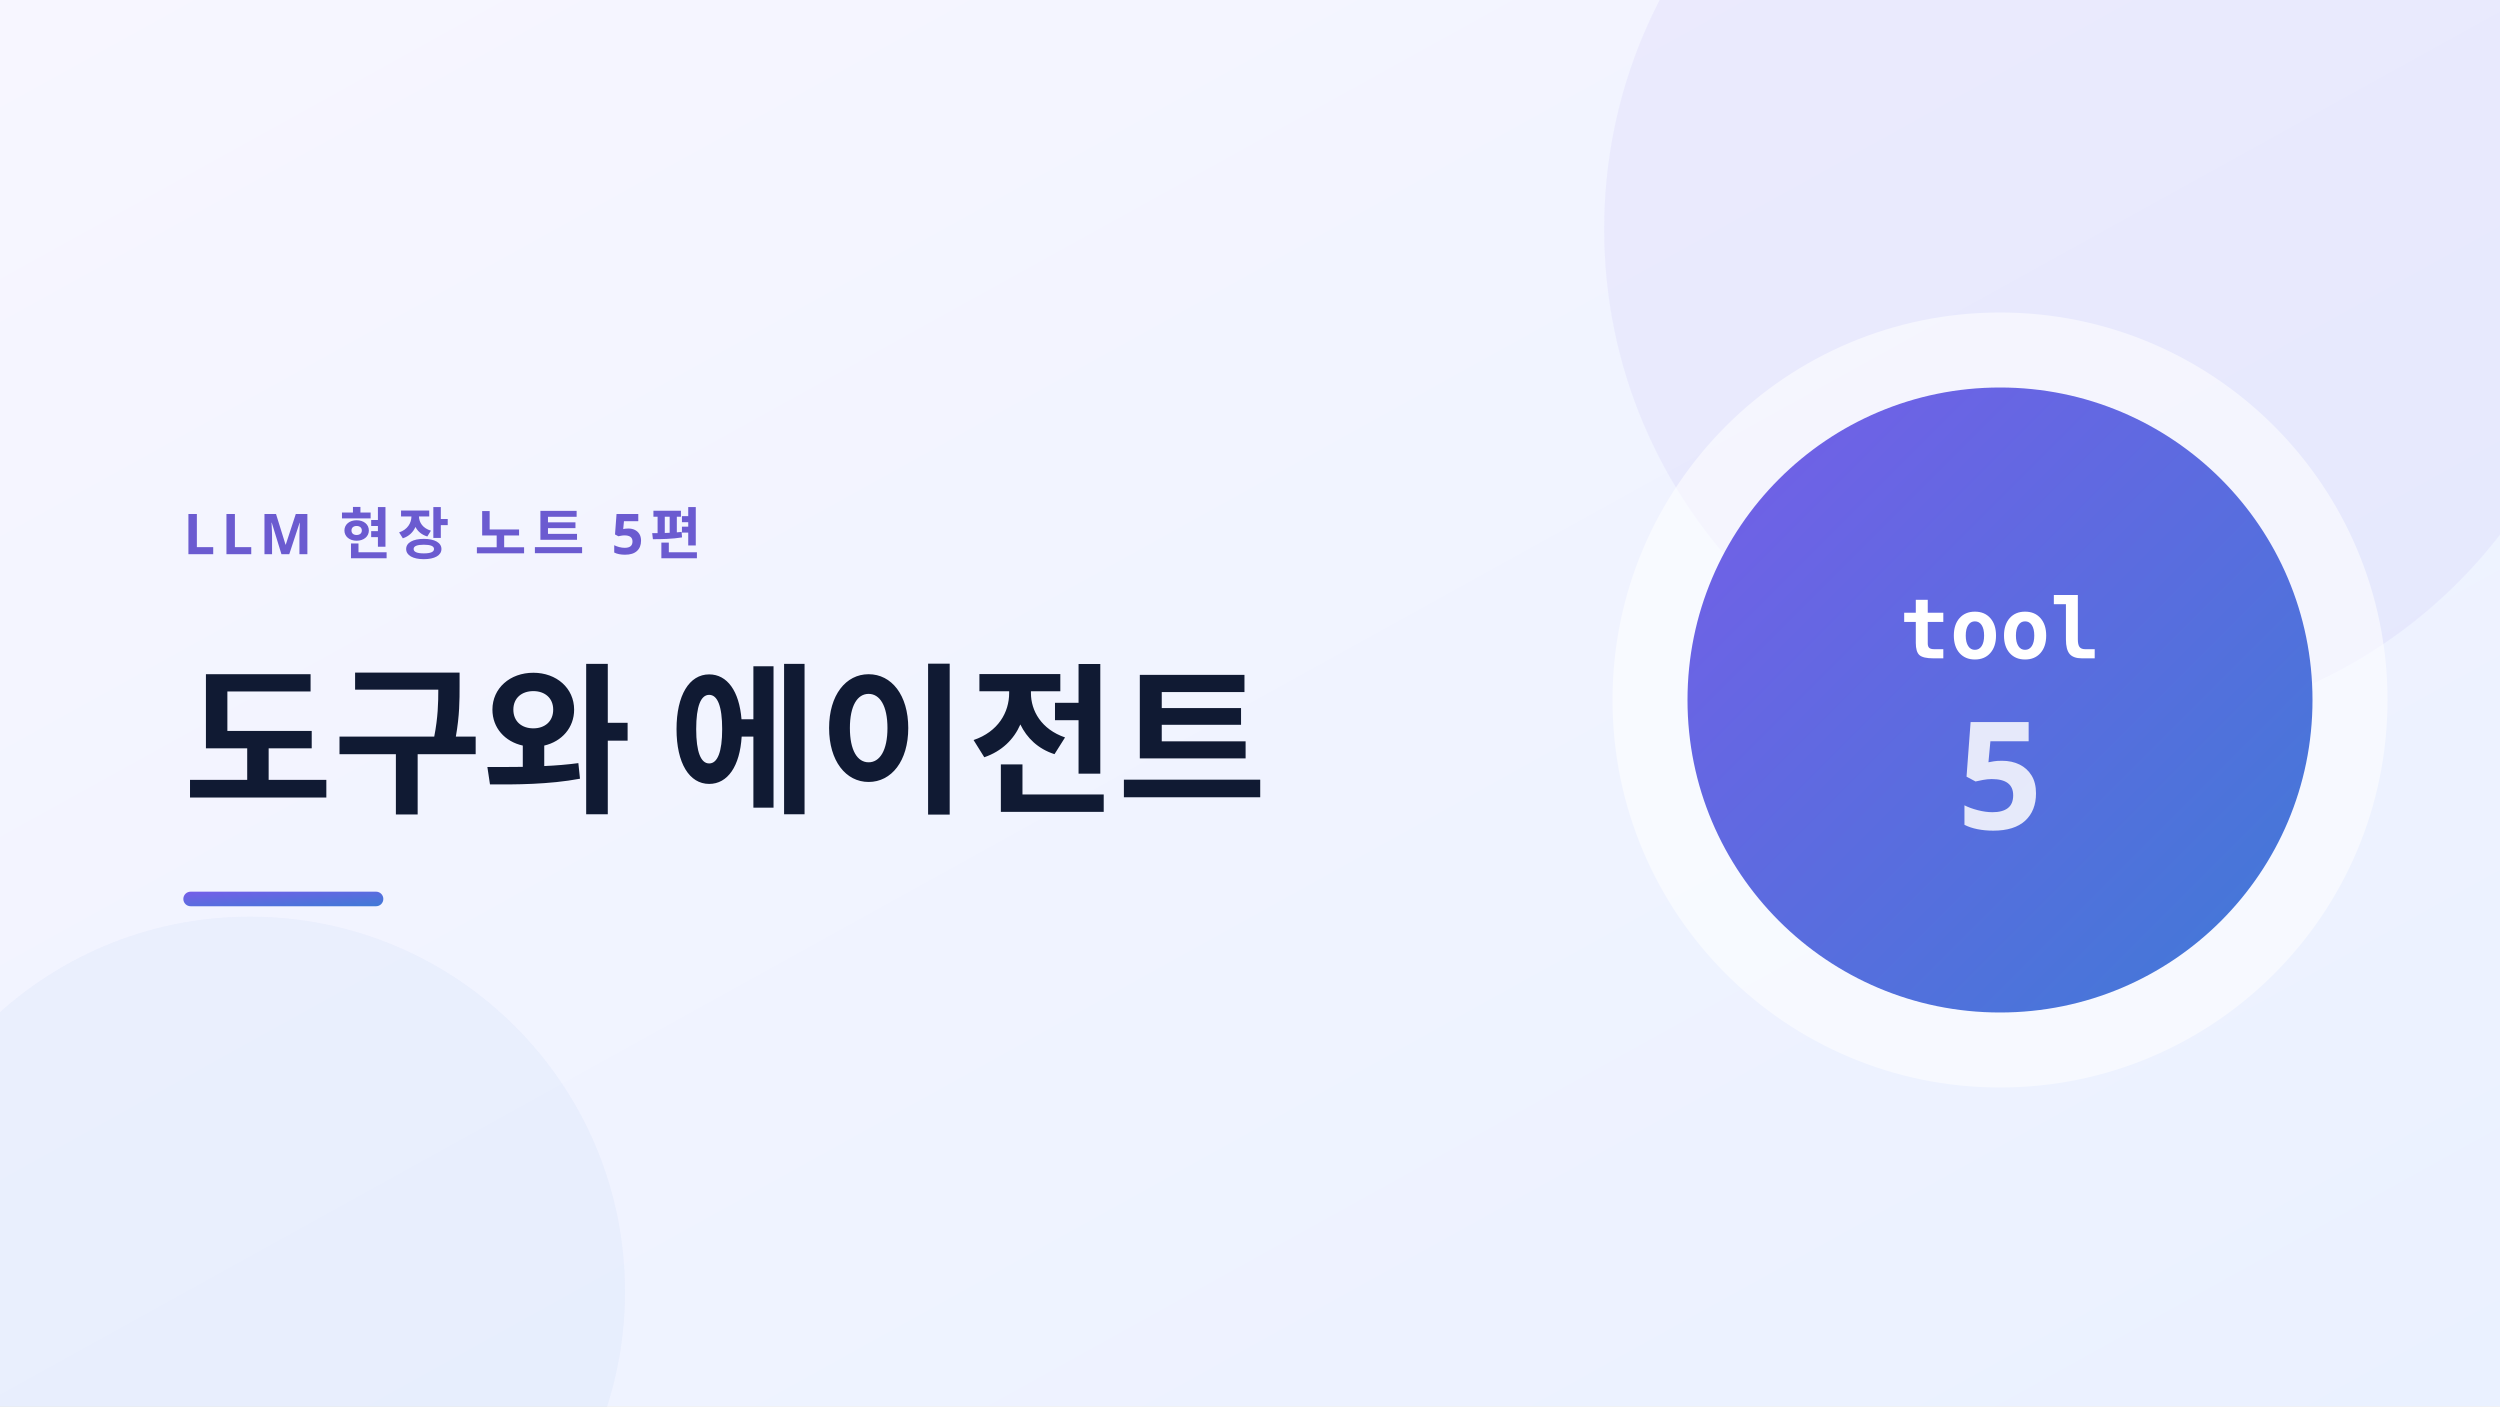
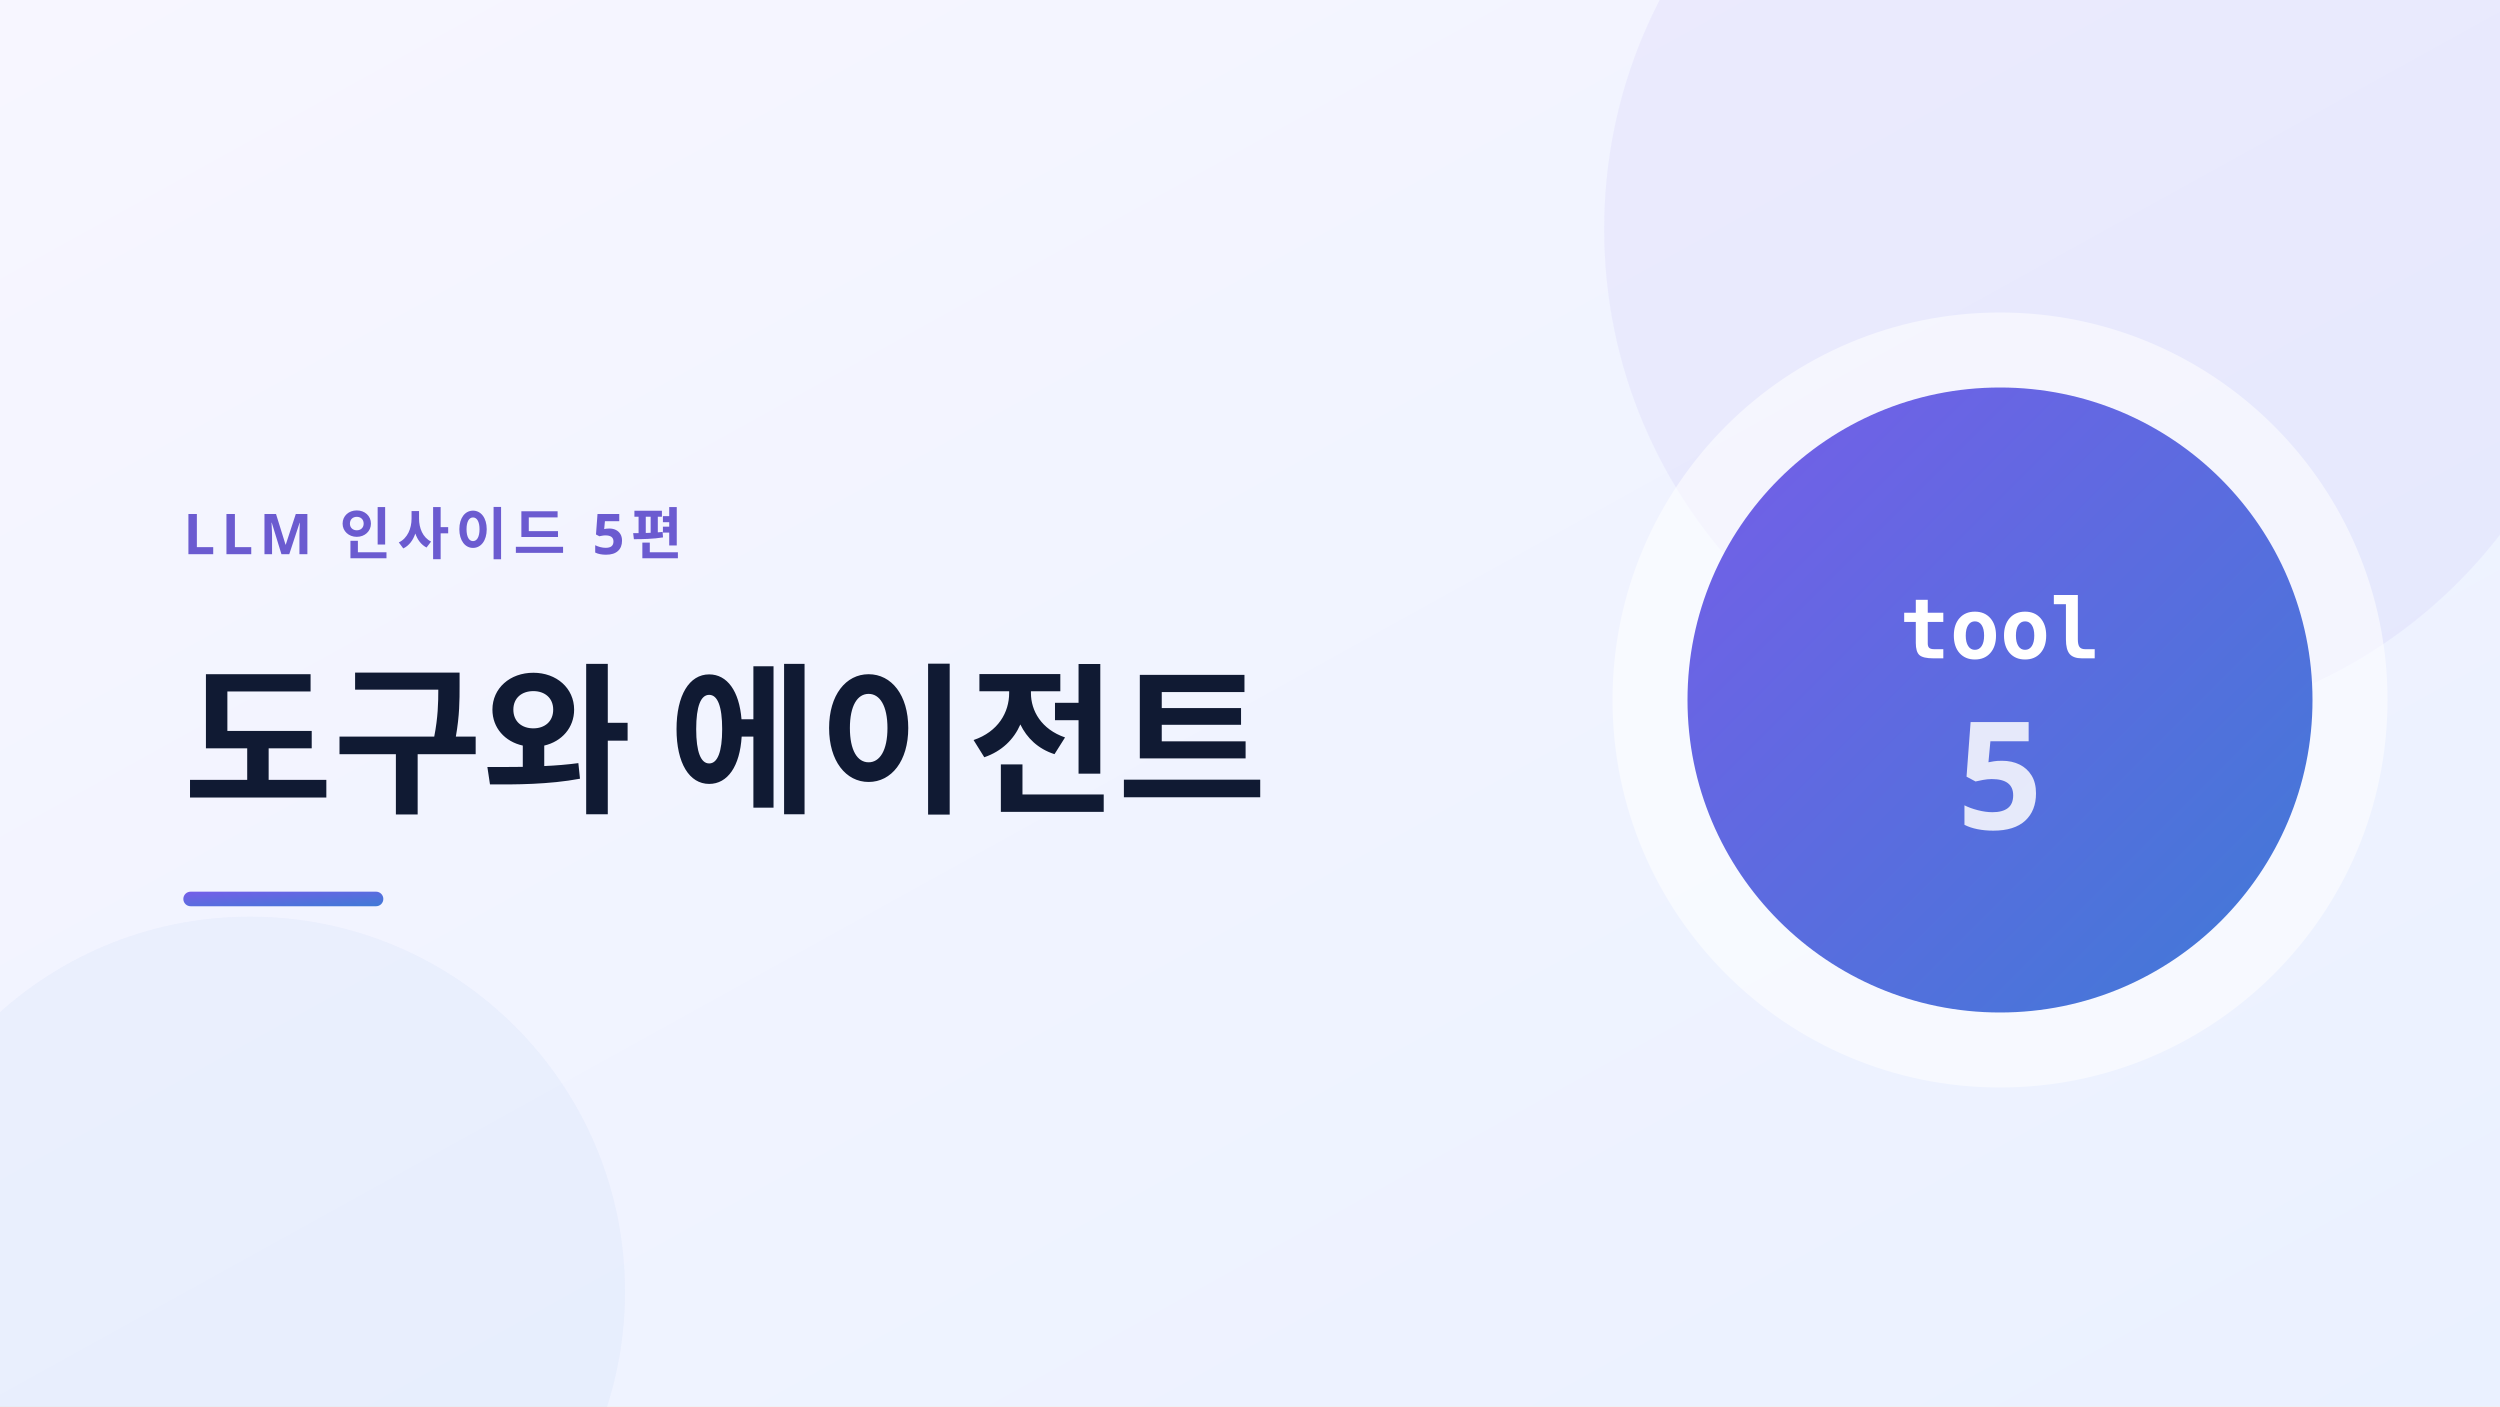
- <svg xmlns="http://www.w3.org/2000/svg" viewBox="0 0 1200 675" role="img" aria-label="TECH NOTE · LLM 현장 노트 5편 — 도구와 에이전트">
+ <svg xmlns="http://www.w3.org/2000/svg" viewBox="0 0 1200 675" role="img" aria-label="TECH NOTE · LLM 인사이드 5편 — 도구와 에이전트">
  <defs>
    <linearGradient id="bg" x1="0" y1="0" x2="1" y2="1">
      <stop offset="0" stop-color="#f7f6ff" />
      <stop offset="1" stop-color="#eaf1ff" />
    </linearGradient>
    <linearGradient id="badge" x1="0" y1="0" x2="1" y2="1">
      <stop offset="0" stop-color="#765ee8" />
      <stop offset="1" stop-color="#3f7ad6" />
    </linearGradient>
  </defs>
  <rect width="1200" height="675" fill="url(#bg)" />
  <circle cx="1010" cy="110" r="240" fill="#765ee8" opacity="0.07" />
  <circle cx="120" cy="620" r="180" fill="#3f7ad6" opacity="0.05" />
-   <text x="88" y="266" font-family="Pretendard,'Pretendard Variable','Malgun Gothic','Apple SD Gothic Neo','Noto Sans KR',sans-serif" font-size="27" font-weight="800" letter-spacing="3" fill="#6b5bd0">LLM 현장 노트 5편</text>
+   <text x="88" y="266" font-family="Pretendard,'Pretendard Variable','Malgun Gothic','Apple SD Gothic Neo','Noto Sans KR',sans-serif" font-size="27" font-weight="800" letter-spacing="3" fill="#6b5bd0">LLM 인사이드 5편</text>
  <text x="88" y="384" font-family="Pretendard,'Pretendard Variable','Malgun Gothic','Apple SD Gothic Neo','Noto Sans KR',sans-serif" font-size="78" font-weight="800" fill="#101a33">도구와 에이전트</text>
  <rect x="88" y="428" width="96" height="7" rx="3.5" fill="url(#badge)" />
  <circle cx="960" cy="336" r="186" fill="#ffffff" opacity="0.55" />
  <circle cx="960" cy="336" r="150" fill="url(#badge)" />
  <text x="960" y="316" text-anchor="middle" font-family="ui-monospace,SFMono-Regular,Menlo,monospace" font-size="40" font-weight="800" fill="#ffffff">tool</text>
  <text x="960" y="398" text-anchor="middle" font-family="Pretendard,'Pretendard Variable','Malgun Gothic','Apple SD Gothic Neo','Noto Sans KR',sans-serif" font-size="72" font-weight="800" fill="#ffffff" opacity="0.85">5</text>
</svg>
